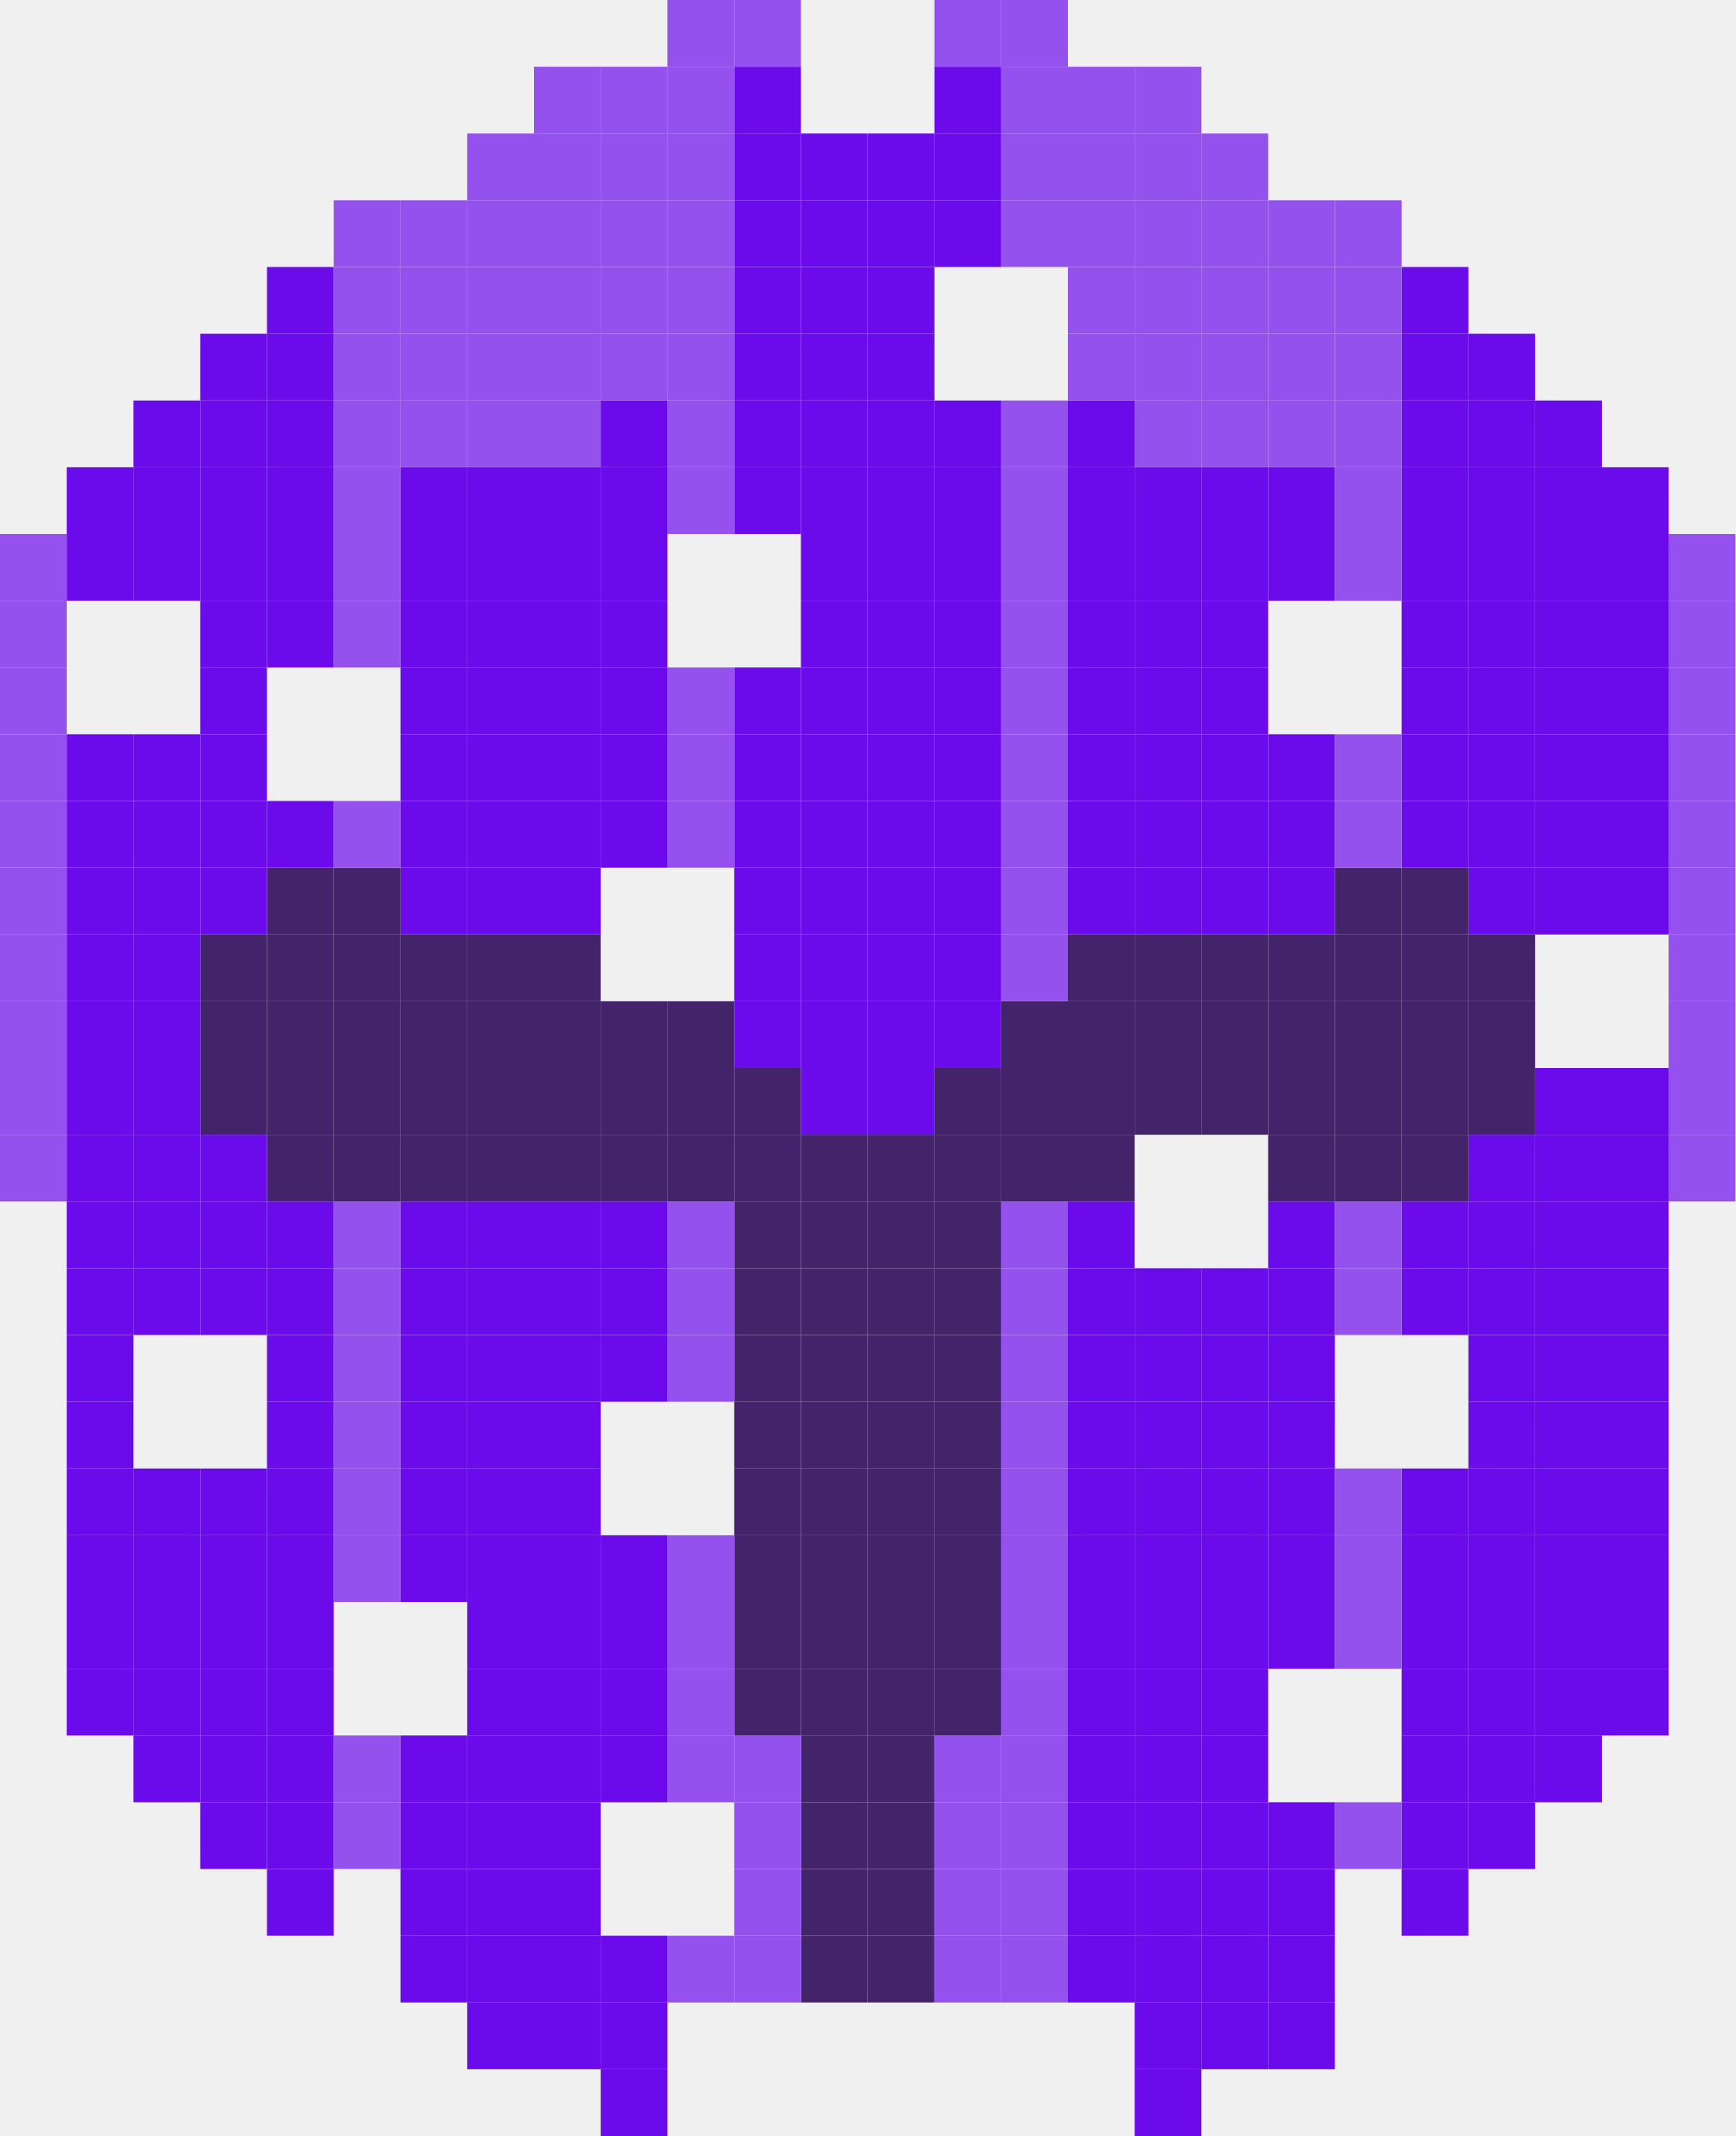
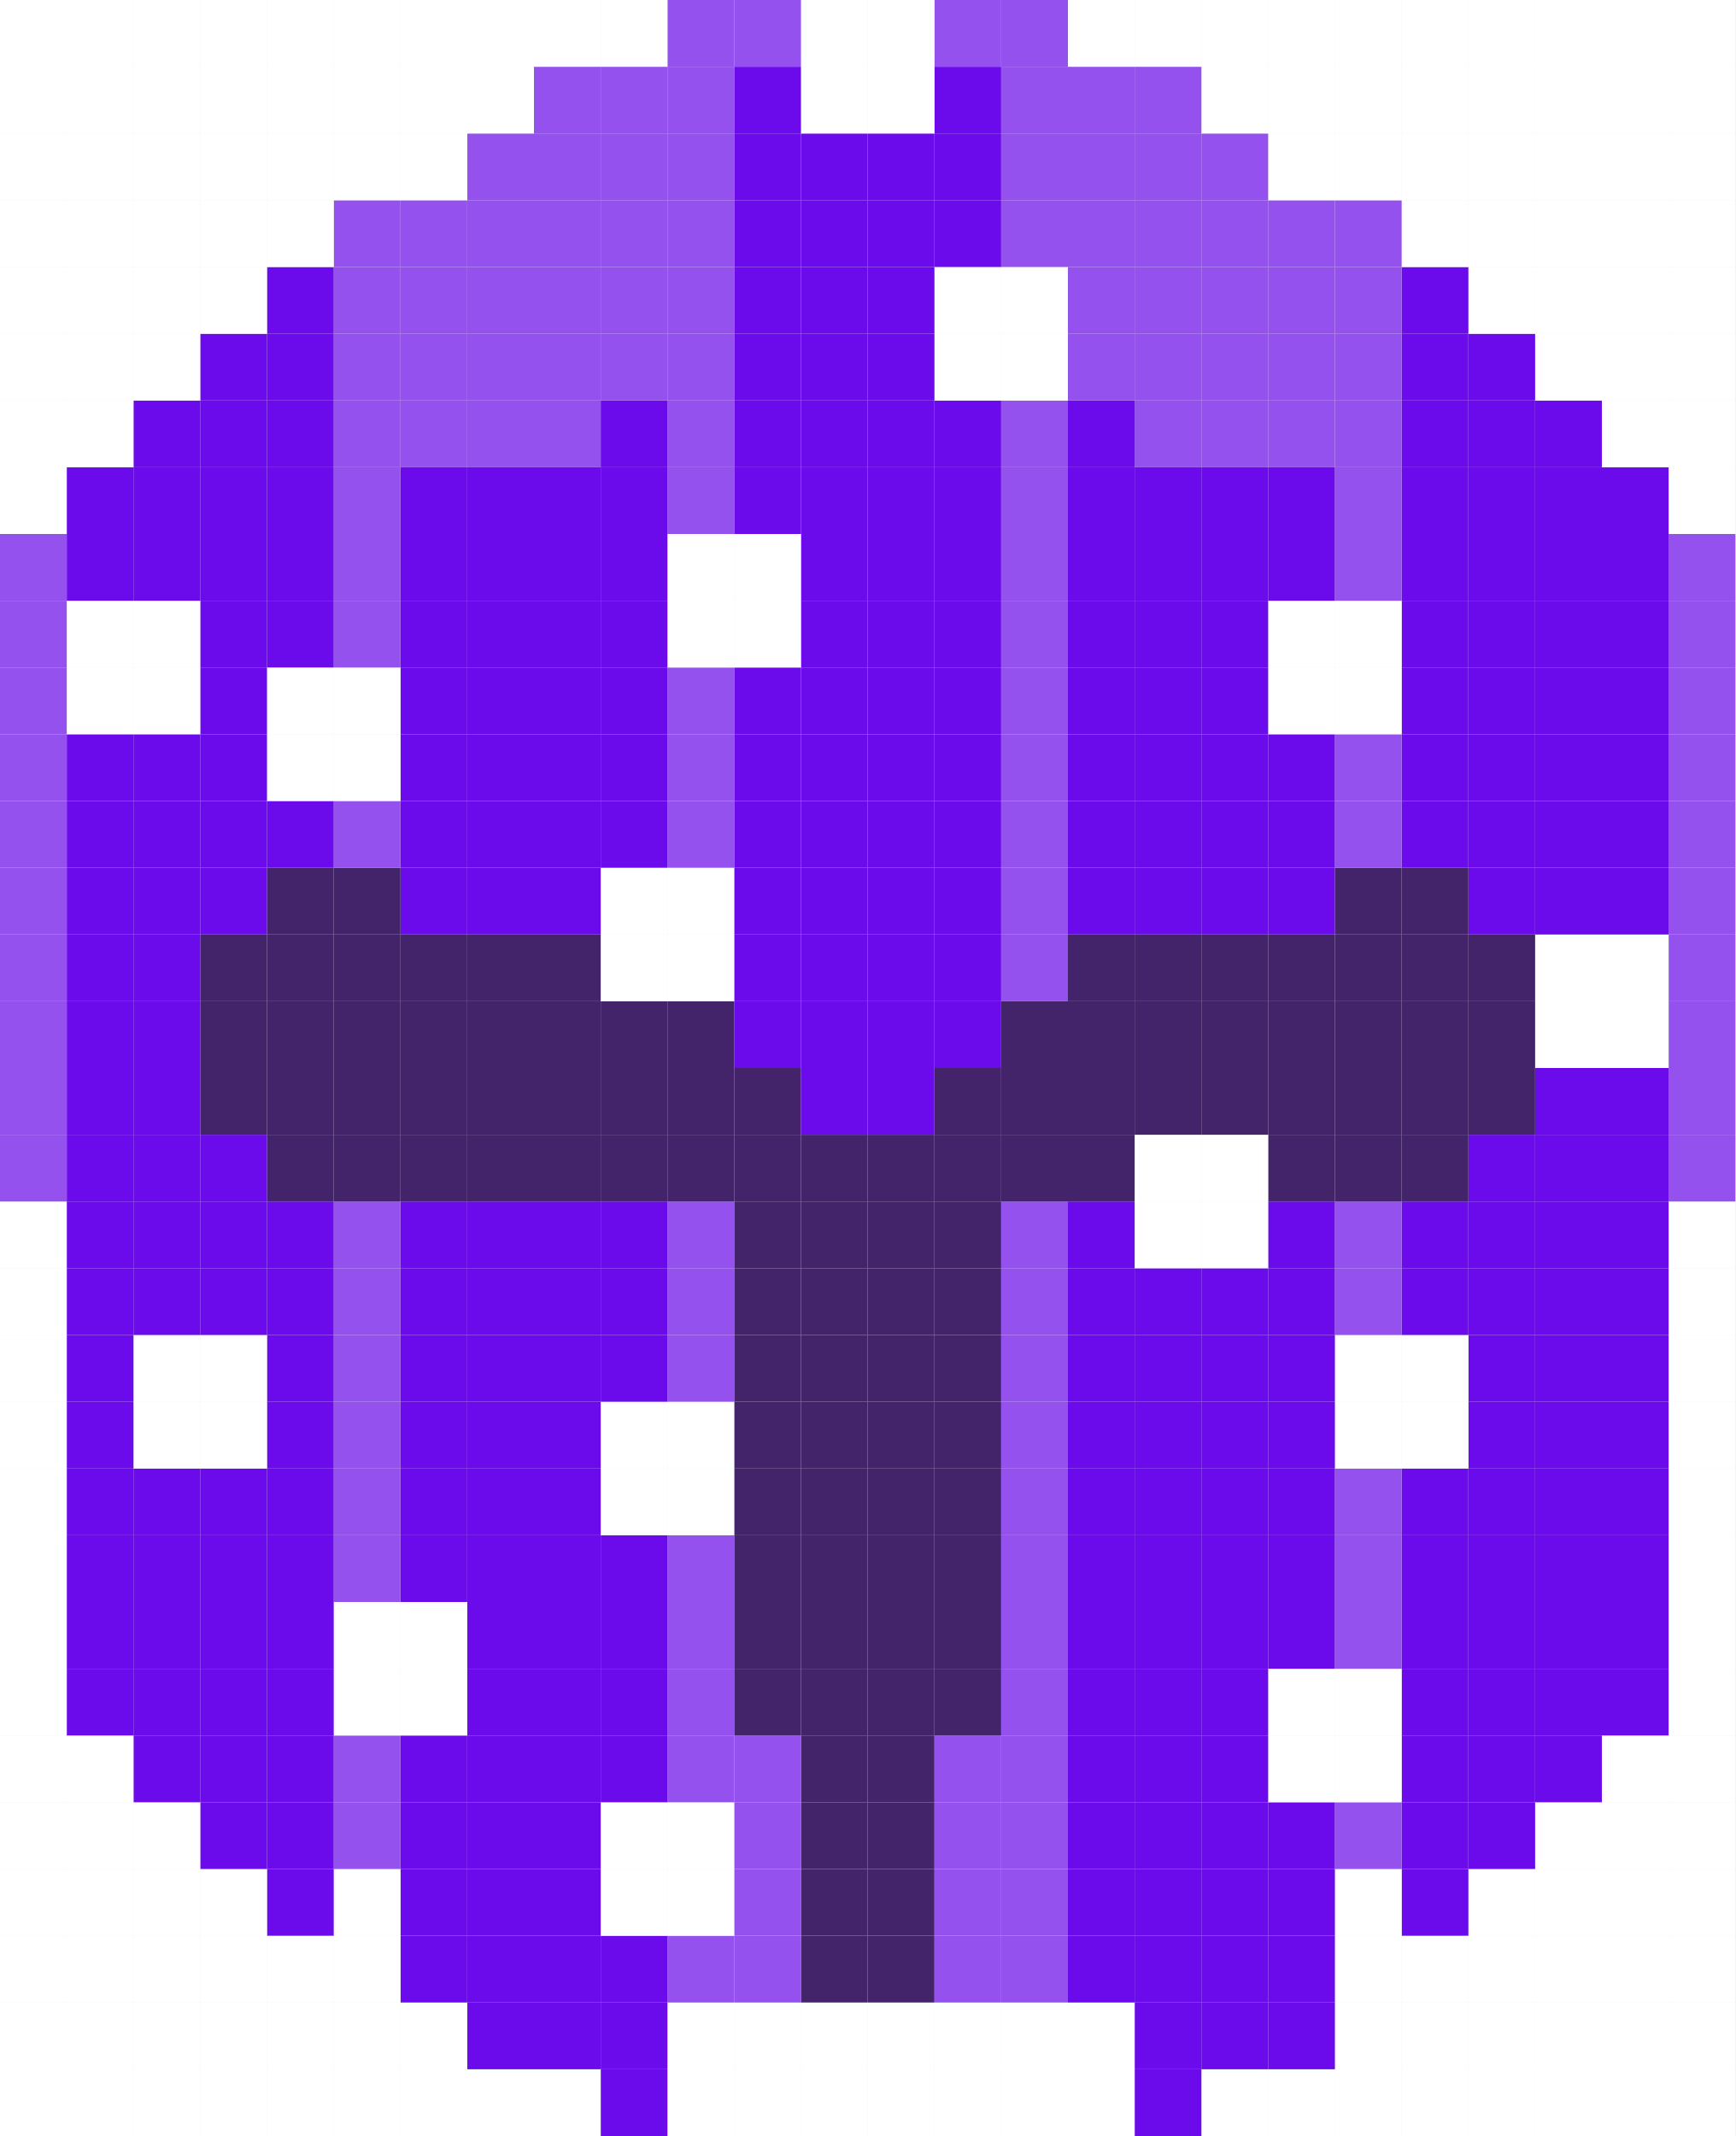
<svg xmlns="http://www.w3.org/2000/svg" version="1.1" id="spartans_xA0_Image_1_" x="0px" y="0px" viewBox="0 0 26 32" style="enable-background:new 0 0 26 32;" xml:space="preserve">
  <style type="text/css">
- 	.st0{fill:#FFFFFF;fill-opacity:0}
- 	.st1{fill:#6B0AEA;line-color:#6B0AEA}
- 	.st2{fill:#9551EE;line-color:#9551EE}
- 	.st3{fill:#43246B;line-color:#43246B}
+ 	.st0{fill:#FFFFFF;fill-opacity:1}
+ 	.st1{fill:#6B0AEA;stroke-width:0}
+ 	.st2{fill:#9551EE;stroke-width:0}
+ 	.st3{fill:#43246B;stroke-width:0}
</style>
  <g>
    <rect x="25" y="31" class="st0" width="1" height="1" />
    <rect x="24" y="31" class="st0" width="1" height="1" />
    <rect x="23" y="31" class="st0" width="1" height="1" />
    <rect x="22" y="31" class="st0" width="1" height="1" />
    <rect x="21" y="31" class="st0" width="1" height="1" />
    <rect x="20" y="31" class="st0" width="1" height="1" />
    <rect x="19" y="31" class="st0" width="1" height="1" />
    <rect x="18" y="31" class="st0" width="1" height="1" />
    <rect x="17" y="31" class="st1" width="1" height="1" />
    <rect x="16" y="31" class="st0" width="1" height="1" />
    <rect x="15" y="31" class="st0" width="1" height="1" />
    <rect x="14" y="31" class="st0" width="1" height="1" />
    <rect x="13" y="31" class="st0" width="1" height="1" />
    <rect x="12" y="31" class="st0" width="1" height="1" />
    <rect x="11" y="31" class="st0" width="1" height="1" />
    <rect x="10" y="31" class="st0" width="1" height="1" />
    <rect x="9" y="31" class="st1" width="1" height="1" />
    <rect x="8" y="31" class="st0" width="1" height="1" />
    <rect x="7" y="31" class="st0" width="1" height="1" />
    <rect x="6" y="31" class="st0" width="1" height="1" />
    <rect x="5" y="31" class="st0" width="1" height="1" />
    <rect x="4" y="31" class="st0" width="1" height="1" />
    <rect x="3" y="31" class="st0" width="1" height="1" />
    <rect x="2" y="31" class="st0" width="1" height="1" />
    <rect x="1" y="31" class="st0" width="1" height="1" />
    <rect y="31" class="st0" width="1" height="1" />
    <rect x="25" y="30" class="st0" width="1" height="1" />
    <rect x="24" y="30" class="st0" width="1" height="1" />
    <rect x="23" y="30" class="st0" width="1" height="1" />
    <rect x="22" y="30" class="st0" width="1" height="1" />
    <rect x="21" y="30" class="st0" width="1" height="1" />
    <rect x="20" y="30" class="st0" width="1" height="1" />
    <rect x="19" y="30" class="st1" width="1" height="1" />
    <rect x="18" y="30" class="st1" width="1" height="1" />
    <rect x="17" y="30" class="st1" width="1" height="1" />
    <rect x="16" y="30" class="st0" width="1" height="1" />
    <rect x="15" y="30" class="st0" width="1" height="1" />
    <rect x="14" y="30" class="st0" width="1" height="1" />
    <rect x="13" y="30" class="st0" width="1" height="1" />
    <rect x="12" y="30" class="st0" width="1" height="1" />
    <rect x="11" y="30" class="st0" width="1" height="1" />
    <rect x="10" y="30" class="st0" width="1" height="1" />
    <rect x="9" y="30" class="st1" width="1" height="1" />
    <rect x="8" y="30" class="st1" width="1" height="1" />
    <rect x="7" y="30" class="st1" width="1" height="1" />
    <rect x="6" y="30" class="st0" width="1" height="1" />
    <rect x="5" y="30" class="st0" width="1" height="1" />
    <rect x="4" y="30" class="st0" width="1" height="1" />
    <rect x="3" y="30" class="st0" width="1" height="1" />
    <rect x="2" y="30" class="st0" width="1" height="1" />
    <rect x="1" y="30" class="st0" width="1" height="1" />
    <rect y="30" class="st0" width="1" height="1" />
    <rect x="25" y="29" class="st0" width="1" height="1" />
    <rect x="24" y="29" class="st0" width="1" height="1" />
    <rect x="23" y="29" class="st0" width="1" height="1" />
    <rect x="22" y="29" class="st0" width="1" height="1" />
    <rect x="21" y="29" class="st0" width="1" height="1" />
    <rect x="20" y="29" class="st0" width="1" height="1" />
    <rect x="19" y="29" class="st1" width="1" height="1" />
    <rect x="18" y="29" class="st1" width="1" height="1" />
    <rect x="17" y="29" class="st1" width="1" height="1" />
    <rect x="16" y="29" class="st1" width="1" height="1" />
    <rect x="15" y="29" class="st2" width="1" height="1" />
    <rect x="14" y="29" class="st2" width="1" height="1" />
    <rect x="13" y="29" class="st3" width="1" height="1" />
    <rect x="12" y="29" class="st3" width="1" height="1" />
    <rect x="11" y="29" class="st2" width="1" height="1" />
    <rect x="10" y="29" class="st2" width="1" height="1" />
    <rect x="9" y="29" class="st1" width="1" height="1" />
    <rect x="8" y="29" class="st1" width="1" height="1" />
    <rect x="7" y="29" class="st1" width="1" height="1" />
    <rect x="6" y="29" class="st1" width="1" height="1" />
    <rect x="5" y="29" class="st0" width="1" height="1" />
    <rect x="4" y="29" class="st0" width="1" height="1" />
    <rect x="3" y="29" class="st0" width="1" height="1" />
    <rect x="2" y="29" class="st0" width="1" height="1" />
    <rect x="1" y="29" class="st0" width="1" height="1" />
    <rect y="29" class="st0" width="1" height="1" />
    <rect x="25" y="28" class="st0" width="1" height="1" />
    <rect x="24" y="28" class="st0" width="1" height="1" />
    <rect x="23" y="28" class="st0" width="1" height="1" />
    <rect x="22" y="28" class="st0" width="1" height="1" />
    <rect x="21" y="28" class="st1" width="1" height="1" />
    <rect x="20" y="28" class="st0" width="1" height="1" />
    <rect x="19" y="28" class="st1" width="1" height="1" />
    <rect x="18" y="28" class="st1" width="1" height="1" />
    <rect x="17" y="28" class="st1" width="1" height="1" />
    <rect x="16" y="28" class="st1" width="1" height="1" />
    <rect x="15" y="28" class="st2" width="1" height="1" />
    <rect x="14" y="28" class="st2" width="1" height="1" />
    <rect x="13" y="28" class="st3" width="1" height="1" />
    <rect x="12" y="28" class="st3" width="1" height="1" />
    <rect x="11" y="28" class="st2" width="1" height="1" />
    <rect x="10" y="28" class="st0" width="1" height="1" />
    <rect x="9" y="28" class="st0" width="1" height="1" />
    <rect x="8" y="28" class="st1" width="1" height="1" />
    <rect x="7" y="28" class="st1" width="1" height="1" />
    <rect x="6" y="28" class="st1" width="1" height="1" />
    <rect x="5" y="28" class="st0" width="1" height="1" />
    <rect x="4" y="28" class="st1" width="1" height="1" />
    <rect x="3" y="28" class="st0" width="1" height="1" />
    <rect x="2" y="28" class="st0" width="1" height="1" />
    <rect x="1" y="28" class="st0" width="1" height="1" />
    <rect y="28" class="st0" width="1" height="1" />
    <rect x="25" y="27" class="st0" width="1" height="1" />
    <rect x="24" y="27" class="st0" width="1" height="1" />
    <rect x="23" y="27" class="st0" width="1" height="1" />
    <rect x="22" y="27" class="st1" width="1" height="1" />
    <rect x="21" y="27" class="st1" width="1" height="1" />
    <rect x="20" y="27" class="st2" width="1" height="1" />
    <rect x="19" y="27" class="st1" width="1" height="1" />
    <rect x="18" y="27" class="st1" width="1" height="1" />
    <rect x="17" y="27" class="st1" width="1" height="1" />
    <rect x="16" y="27" class="st1" width="1" height="1" />
    <rect x="15" y="27" class="st2" width="1" height="1" />
    <rect x="14" y="27" class="st2" width="1" height="1" />
    <rect x="13" y="27" class="st3" width="1" height="1" />
    <rect x="12" y="27" class="st3" width="1" height="1" />
    <rect x="11" y="27" class="st2" width="1" height="1" />
    <rect x="10" y="27" class="st0" width="1" height="1" />
    <rect x="9" y="27" class="st0" width="1" height="1" />
    <rect x="8" y="27" class="st1" width="1" height="1" />
    <rect x="7" y="27" class="st1" width="1" height="1" />
    <rect x="6" y="27" class="st1" width="1" height="1" />
    <rect x="5" y="27" class="st2" width="1" height="1" />
    <rect x="4" y="27" class="st1" width="1" height="1" />
    <rect x="3" y="27" class="st1" width="1" height="1" />
    <rect x="2" y="27" class="st0" width="1" height="1" />
    <rect x="1" y="27" class="st0" width="1" height="1" />
    <rect y="27" class="st0" width="1" height="1" />
    <rect x="25" y="26" class="st0" width="1" height="1" />
    <rect x="24" y="26" class="st0" width="1" height="1" />
    <rect x="23" y="26" class="st1" width="1" height="1" />
    <rect x="22" y="26" class="st1" width="1" height="1" />
    <rect x="21" y="26" class="st1" width="1" height="1" />
    <rect x="20" y="26" class="st0" width="1" height="1" />
    <rect x="19" y="26" class="st0" width="1" height="1" />
    <rect x="18" y="26" class="st1" width="1" height="1" />
    <rect x="17" y="26" class="st1" width="1" height="1" />
    <rect x="16" y="26" class="st1" width="1" height="1" />
    <rect x="15" y="26" class="st2" width="1" height="1" />
    <rect x="14" y="26" class="st2" width="1" height="1" />
    <rect x="13" y="26" class="st3" width="1" height="1" />
    <rect x="12" y="26" class="st3" width="1" height="1" />
    <rect x="11" y="26" class="st2" width="1" height="1" />
    <rect x="10" y="26" class="st2" width="1" height="1" />
    <rect x="9" y="26" class="st1" width="1" height="1" />
    <rect x="8" y="26" class="st1" width="1" height="1" />
    <rect x="7" y="26" class="st1" width="1" height="1" />
    <rect x="6" y="26" class="st1" width="1" height="1" />
    <rect x="5" y="26" class="st2" width="1" height="1" />
    <rect x="4" y="26" class="st1" width="1" height="1" />
    <rect x="3" y="26" class="st1" width="1" height="1" />
    <rect x="2" y="26" class="st1" width="1" height="1" />
    <rect x="1" y="26" class="st0" width="1" height="1" />
    <rect y="26" class="st0" width="1" height="1" />
    <rect x="25" y="25" class="st0" width="1" height="1" />
    <rect x="24" y="25" class="st1" width="1" height="1" />
    <rect x="23" y="25" class="st1" width="1" height="1" />
    <rect x="22" y="25" class="st1" width="1" height="1" />
    <rect x="21" y="25" class="st1" width="1" height="1" />
    <rect x="20" y="25" class="st0" width="1" height="1" />
    <rect x="19" y="25" class="st0" width="1" height="1" />
    <rect x="18" y="25" class="st1" width="1" height="1" />
    <rect x="17" y="25" class="st1" width="1" height="1" />
    <rect x="16" y="25" class="st1" width="1" height="1" />
    <rect x="15" y="25" class="st2" width="1" height="1" />
    <rect x="14" y="25" class="st3" width="1" height="1" />
    <rect x="13" y="25" class="st3" width="1" height="1" />
    <rect x="12" y="25" class="st3" width="1" height="1" />
    <rect x="11" y="25" class="st3" width="1" height="1" />
    <rect x="10" y="25" class="st2" width="1" height="1" />
    <rect x="9" y="25" class="st1" width="1" height="1" />
    <rect x="8" y="25" class="st1" width="1" height="1" />
    <rect x="7" y="25" class="st1" width="1" height="1" />
    <rect x="6" y="25" class="st0" width="1" height="1" />
    <rect x="5" y="25" class="st0" width="1" height="1" />
    <rect x="4" y="25" class="st1" width="1" height="1" />
    <rect x="3" y="25" class="st1" width="1" height="1" />
    <rect x="2" y="25" class="st1" width="1" height="1" />
    <rect x="1" y="25" class="st1" width="1" height="1" />
    <rect y="25" class="st0" width="1" height="1" />
    <rect x="25" y="24" class="st0" width="1" height="1" />
    <rect x="24" y="24" class="st1" width="1" height="1" />
    <rect x="23" y="24" class="st1" width="1" height="1" />
    <rect x="22" y="24" class="st1" width="1" height="1" />
    <rect x="21" y="24" class="st1" width="1" height="1" />
    <rect x="20" y="24" class="st2" width="1" height="1" />
    <rect x="19" y="24" class="st1" width="1" height="1" />
    <rect x="18" y="24" class="st1" width="1" height="1" />
    <rect x="17" y="24" class="st1" width="1" height="1" />
    <rect x="16" y="24" class="st1" width="1" height="1" />
    <rect x="15" y="24" class="st2" width="1" height="1" />
    <rect x="14" y="24" class="st3" width="1" height="1" />
    <rect x="13" y="24" class="st3" width="1" height="1" />
    <rect x="12" y="24" class="st3" width="1" height="1" />
    <rect x="11" y="24" class="st3" width="1" height="1" />
    <rect x="10" y="24" class="st2" width="1" height="1" />
    <rect x="9" y="24" class="st1" width="1" height="1" />
    <rect x="8" y="24" class="st1" width="1" height="1" />
    <rect x="7" y="24" class="st1" width="1" height="1" />
    <rect x="6" y="24" class="st0" width="1" height="1" />
    <rect x="5" y="24" class="st0" width="1" height="1" />
    <rect x="4" y="24" class="st1" width="1" height="1" />
    <rect x="3" y="24" class="st1" width="1" height="1" />
    <rect x="2" y="24" class="st1" width="1" height="1" />
    <rect x="1" y="24" class="st1" width="1" height="1" />
    <rect y="24" class="st0" width="1" height="1" />
    <rect x="25" y="23" class="st0" width="1" height="1" />
    <rect x="24" y="23" class="st1" width="1" height="1" />
    <rect x="23" y="23" class="st1" width="1" height="1" />
    <rect x="22" y="23" class="st1" width="1" height="1" />
    <rect x="21" y="23" class="st1" width="1" height="1" />
    <rect x="20" y="23" class="st2" width="1" height="1" />
    <rect x="19" y="23" class="st1" width="1" height="1" />
    <rect x="18" y="23" class="st1" width="1" height="1" />
    <rect x="17" y="23" class="st1" width="1" height="1" />
    <rect x="16" y="23" class="st1" width="1" height="1" />
    <rect x="15" y="23" class="st2" width="1" height="1" />
    <rect x="14" y="23" class="st3" width="1" height="1" />
    <rect x="13" y="23" class="st3" width="1" height="1" />
    <rect x="12" y="23" class="st3" width="1" height="1" />
    <rect x="11" y="23" class="st3" width="1" height="1" />
    <rect x="10" y="23" class="st2" width="1" height="1" />
    <rect x="9" y="23" class="st1" width="1" height="1" />
    <rect x="8" y="23" class="st1" width="1" height="1" />
    <rect x="7" y="23" class="st1" width="1" height="1" />
    <rect x="6" y="23" class="st1" width="1" height="1" />
    <rect x="5" y="23" class="st2" width="1" height="1" />
    <rect x="4" y="23" class="st1" width="1" height="1" />
    <rect x="3" y="23" class="st1" width="1" height="1" />
    <rect x="2" y="23" class="st1" width="1" height="1" />
    <rect x="1" y="23" class="st1" width="1" height="1" />
    <rect y="23" class="st0" width="1" height="1" />
    <rect x="25" y="22" class="st0" width="1" height="1" />
    <rect x="24" y="22" class="st1" width="1" height="1" />
    <rect x="23" y="22" class="st1" width="1" height="1" />
    <rect x="22" y="22" class="st1" width="1" height="1" />
    <rect x="21" y="22" class="st1" width="1" height="1" />
    <rect x="20" y="22" class="st2" width="1" height="1" />
    <rect x="19" y="22" class="st1" width="1" height="1" />
    <rect x="18" y="22" class="st1" width="1" height="1" />
    <rect x="17" y="22" class="st1" width="1" height="1" />
    <rect x="16" y="22" class="st1" width="1" height="1" />
    <rect x="15" y="22" class="st2" width="1" height="1" />
    <rect x="14" y="22" class="st3" width="1" height="1" />
    <rect x="13" y="22" class="st3" width="1" height="1" />
    <rect x="12" y="22" class="st3" width="1" height="1" />
    <rect x="11" y="22" class="st3" width="1" height="1" />
    <rect x="10" y="22" class="st0" width="1" height="1" />
    <rect x="9" y="22" class="st0" width="1" height="1" />
    <rect x="8" y="22" class="st1" width="1" height="1" />
    <rect x="7" y="22" class="st1" width="1" height="1" />
    <rect x="6" y="22" class="st1" width="1" height="1" />
    <rect x="5" y="22" class="st2" width="1" height="1" />
    <rect x="4" y="22" class="st1" width="1" height="1" />
    <rect x="3" y="22" class="st1" width="1" height="1" />
    <rect x="2" y="22" class="st1" width="1" height="1" />
    <rect x="1" y="22" class="st1" width="1" height="1" />
    <rect y="22" class="st0" width="1" height="1" />
    <rect x="25" y="21" class="st0" width="1" height="1" />
    <rect x="24" y="21" class="st1" width="1" height="1" />
    <rect x="23" y="21" class="st1" width="1" height="1" />
    <rect x="22" y="21" class="st1" width="1" height="1" />
    <rect x="21" y="21" class="st0" width="1" height="1" />
    <rect x="20" y="21" class="st0" width="1" height="1" />
    <rect x="19" y="21" class="st1" width="1" height="1" />
    <rect x="18" y="21" class="st1" width="1" height="1" />
    <rect x="17" y="21" class="st1" width="1" height="1" />
    <rect x="16" y="21" class="st1" width="1" height="1" />
    <rect x="15" y="21" class="st2" width="1" height="1" />
    <rect x="14" y="21" class="st3" width="1" height="1" />
    <rect x="13" y="21" class="st3" width="1" height="1" />
    <rect x="12" y="21" class="st3" width="1" height="1" />
    <rect x="11" y="21" class="st3" width="1" height="1" />
    <rect x="10" y="21" class="st0" width="1" height="1" />
    <rect x="9" y="21" class="st0" width="1" height="1" />
    <rect x="8" y="21" class="st1" width="1" height="1" />
    <rect x="7" y="21" class="st1" width="1" height="1" />
    <rect x="6" y="21" class="st1" width="1" height="1" />
    <rect x="5" y="21" class="st2" width="1" height="1" />
    <rect x="4" y="21" class="st1" width="1" height="1" />
    <rect x="3" y="21" class="st0" width="1" height="1" />
    <rect x="2" y="21" class="st0" width="1" height="1" />
    <rect x="1" y="21" class="st1" width="1" height="1" />
    <rect y="21" class="st0" width="1" height="1" />
    <rect x="25" y="20" class="st0" width="1" height="1" />
    <rect x="24" y="20" class="st1" width="1" height="1" />
    <rect x="23" y="20" class="st1" width="1" height="1" />
    <rect x="22" y="20" class="st1" width="1" height="1" />
    <rect x="21" y="20" class="st0" width="1" height="1" />
    <rect x="20" y="20" class="st0" width="1" height="1" />
    <rect x="19" y="20" class="st1" width="1" height="1" />
    <rect x="18" y="20" class="st1" width="1" height="1" />
    <rect x="17" y="20" class="st1" width="1" height="1" />
    <rect x="16" y="20" class="st1" width="1" height="1" />
    <rect x="15" y="20" class="st2" width="1" height="1" />
    <rect x="14" y="20" class="st3" width="1" height="1" />
    <rect x="13" y="20" class="st3" width="1" height="1" />
    <rect x="12" y="20" class="st3" width="1" height="1" />
    <rect x="11" y="20" class="st3" width="1" height="1" />
    <rect x="10" y="20" class="st2" width="1" height="1" />
    <rect x="9" y="20" class="st1" width="1" height="1" />
    <rect x="8" y="20" class="st1" width="1" height="1" />
    <rect x="7" y="20" class="st1" width="1" height="1" />
    <rect x="6" y="20" class="st1" width="1" height="1" />
    <rect x="5" y="20" class="st2" width="1" height="1" />
    <rect x="4" y="20" class="st1" width="1" height="1" />
    <rect x="3" y="20" class="st0" width="1" height="1" />
    <rect x="2" y="20" class="st0" width="1" height="1" />
    <rect x="1" y="20" class="st1" width="1" height="1" />
    <rect y="20" class="st0" width="1" height="1" />
    <rect x="25" y="19" class="st0" width="1" height="1" />
    <rect x="24" y="19" class="st1" width="1" height="1" />
    <rect x="23" y="19" class="st1" width="1" height="1" />
    <rect x="22" y="19" class="st1" width="1" height="1" />
    <rect x="21" y="19" class="st1" width="1" height="1" />
    <rect x="20" y="19" class="st2" width="1" height="1" />
    <rect x="19" y="19" class="st1" width="1" height="1" />
    <rect x="18" y="19" class="st1" width="1" height="1" />
    <rect x="17" y="19" class="st1" width="1" height="1" />
    <rect x="16" y="19" class="st1" width="1" height="1" />
    <rect x="15" y="19" class="st2" width="1" height="1" />
    <rect x="14" y="19" class="st3" width="1" height="1" />
    <rect x="13" y="19" class="st3" width="1" height="1" />
    <rect x="12" y="19" class="st3" width="1" height="1" />
    <rect x="11" y="19" class="st3" width="1" height="1" />
    <rect x="10" y="19" class="st2" width="1" height="1" />
    <rect x="9" y="19" class="st1" width="1" height="1" />
    <rect x="8" y="19" class="st1" width="1" height="1" />
    <rect x="7" y="19" class="st1" width="1" height="1" />
    <rect x="6" y="19" class="st1" width="1" height="1" />
    <rect x="5" y="19" class="st2" width="1" height="1" />
    <rect x="4" y="19" class="st1" width="1" height="1" />
    <rect x="3" y="19" class="st1" width="1" height="1" />
    <rect x="2" y="19" class="st1" width="1" height="1" />
    <rect x="1" y="19" class="st1" width="1" height="1" />
    <rect y="19" class="st0" width="1" height="1" />
    <rect x="25" y="18" class="st0" width="1" height="1" />
    <rect x="24" y="18" class="st1" width="1" height="1" />
    <rect x="23" y="18" class="st1" width="1" height="1" />
    <rect x="22" y="18" class="st1" width="1" height="1" />
    <rect x="21" y="18" class="st1" width="1" height="1" />
    <rect x="20" y="18" class="st2" width="1" height="1" />
    <rect x="19" y="18" class="st1" width="1" height="1" />
    <rect x="18" y="18" class="st0" width="1" height="1" />
    <rect x="17" y="18" class="st0" width="1" height="1" />
    <rect x="16" y="18" class="st1" width="1" height="1" />
    <rect x="15" y="18" class="st2" width="1" height="1" />
    <rect x="14" y="18" class="st3" width="1" height="1" />
    <rect x="13" y="18" class="st3" width="1" height="1" />
    <rect x="12" y="18" class="st3" width="1" height="1" />
    <rect x="11" y="18" class="st3" width="1" height="1" />
    <rect x="10" y="18" class="st2" width="1" height="1" />
    <rect x="9" y="18" class="st1" width="1" height="1" />
    <rect x="8" y="18" class="st1" width="1" height="1" />
    <rect x="7" y="18" class="st1" width="1" height="1" />
    <rect x="6" y="18" class="st1" width="1" height="1" />
    <rect x="5" y="18" class="st2" width="1" height="1" />
    <rect x="4" y="18" class="st1" width="1" height="1" />
    <rect x="3" y="18" class="st1" width="1" height="1" />
    <rect x="2" y="18" class="st1" width="1" height="1" />
    <rect x="1" y="18" class="st1" width="1" height="1" />
    <rect y="18" class="st0" width="1" height="1" />
    <rect x="25" y="17" class="st2" width="1" height="1" />
    <rect x="24" y="17" class="st1" width="1" height="1" />
    <rect x="23" y="17" class="st1" width="1" height="1" />
    <rect x="22" y="17" class="st1" width="1" height="1" />
    <rect x="21" y="17" class="st3" width="1" height="1" />
    <rect x="20" y="17" class="st3" width="1" height="1" />
    <rect x="19" y="17" class="st3" width="1" height="1" />
    <rect x="18" y="17" class="st0" width="1" height="1" />
    <rect x="17" y="17" class="st0" width="1" height="1" />
    <rect x="16" y="17" class="st3" width="1" height="1" />
    <rect x="15" y="17" class="st3" width="1" height="1" />
    <rect x="14" y="17" class="st3" width="1" height="1" />
    <rect x="13" y="17" class="st3" width="1" height="1" />
    <rect x="12" y="17" class="st3" width="1" height="1" />
    <rect x="11" y="17" class="st3" width="1" height="1" />
    <rect x="10" y="17" class="st3" width="1" height="1" />
    <rect x="9" y="17" class="st3" width="1" height="1" />
    <rect x="8" y="17" class="st3" width="1" height="1" />
    <rect x="7" y="17" class="st3" width="1" height="1" />
    <rect x="6" y="17" class="st3" width="1" height="1" />
    <rect x="5" y="17" class="st3" width="1" height="1" />
    <rect x="4" y="17" class="st3" width="1" height="1" />
    <rect x="3" y="17" class="st1" width="1" height="1" />
    <rect x="2" y="17" class="st1" width="1" height="1" />
    <rect x="1" y="17" class="st1" width="1" height="1" />
    <rect y="17" class="st2" width="1" height="1" />
    <rect x="25" y="16" class="st2" width="1" height="1" />
    <rect x="24" y="16" class="st1" width="1" height="1" />
    <rect x="23" y="16" class="st1" width="1" height="1" />
    <rect x="22" y="16" class="st3" width="1" height="1" />
    <rect x="21" y="16" class="st3" width="1" height="1" />
    <rect x="20" y="16" class="st3" width="1" height="1" />
    <rect x="19" y="16" class="st3" width="1" height="1" />
    <rect x="18" y="16" class="st3" width="1" height="1" />
    <rect x="17" y="16" class="st3" width="1" height="1" />
    <rect x="16" y="16" class="st3" width="1" height="1" />
    <rect x="15" y="16" class="st3" width="1" height="1" />
    <rect x="14" y="16" class="st3" width="1" height="1" />
    <rect x="13" y="16" class="st1" width="1" height="1" />
    <rect x="12" y="16" class="st1" width="1" height="1" />
    <rect x="11" y="16" class="st3" width="1" height="1" />
    <rect x="10" y="16" class="st3" width="1" height="1" />
    <rect x="9" y="16" class="st3" width="1" height="1" />
    <rect x="8" y="16" class="st3" width="1" height="1" />
    <rect x="7" y="16" class="st3" width="1" height="1" />
    <rect x="6" y="16" class="st3" width="1" height="1" />
    <rect x="5" y="16" class="st3" width="1" height="1" />
    <rect x="4" y="16" class="st3" width="1" height="1" />
    <rect x="3" y="16" class="st3" width="1" height="1" />
    <rect x="2" y="16" class="st1" width="1" height="1" />
    <rect x="1" y="16" class="st1" width="1" height="1" />
    <rect y="16" class="st2" width="1" height="1" />
    <rect x="25" y="15" class="st2" width="1" height="1" />
    <rect x="24" y="15" class="st0" width="1" height="1" />
    <rect x="23" y="15" class="st0" width="1" height="1" />
    <rect x="22" y="15" class="st3" width="1" height="1" />
    <rect x="21" y="15" class="st3" width="1" height="1" />
    <rect x="20" y="15" class="st3" width="1" height="1" />
    <rect x="19" y="15" class="st3" width="1" height="1" />
    <rect x="18" y="15" class="st3" width="1" height="1" />
    <rect x="17" y="15" class="st3" width="1" height="1" />
    <rect x="16" y="15" class="st3" width="1" height="1" />
    <rect x="15" y="15" class="st3" width="1" height="1" />
    <rect x="14" y="15" class="st1" width="1" height="1" />
    <rect x="13" y="15" class="st1" width="1" height="1" />
    <rect x="12" y="15" class="st1" width="1" height="1" />
    <rect x="11" y="15" class="st1" width="1" height="1" />
    <rect x="10" y="15" class="st3" width="1" height="1" />
    <rect x="9" y="15" class="st3" width="1" height="1" />
    <rect x="8" y="15" class="st3" width="1" height="1" />
    <rect x="7" y="15" class="st3" width="1" height="1" />
    <rect x="6" y="15" class="st3" width="1" height="1" />
    <rect x="5" y="15" class="st3" width="1" height="1" />
    <rect x="4" y="15" class="st3" width="1" height="1" />
    <rect x="3" y="15" class="st3" width="1" height="1" />
    <rect x="2" y="15" class="st1" width="1" height="1" />
    <rect x="1" y="15" class="st1" width="1" height="1" />
    <rect y="15" class="st2" width="1" height="1" />
    <rect x="25" y="14" class="st2" width="1" height="1" />
    <rect x="24" y="14" class="st0" width="1" height="1" />
    <rect x="23" y="14" class="st0" width="1" height="1" />
    <rect x="22" y="14" class="st3" width="1" height="1" />
    <rect x="21" y="14" class="st3" width="1" height="1" />
    <rect x="20" y="14" class="st3" width="1" height="1" />
    <rect x="19" y="14" class="st3" width="1" height="1" />
    <rect x="18" y="14" class="st3" width="1" height="1" />
    <rect x="17" y="14" class="st3" width="1" height="1" />
    <rect x="16" y="14" class="st3" width="1" height="1" />
    <rect x="15" y="14" class="st2" width="1" height="1" />
    <rect x="14" y="14" class="st1" width="1" height="1" />
    <rect x="13" y="14" class="st1" width="1" height="1" />
    <rect x="12" y="14" class="st1" width="1" height="1" />
    <rect x="11" y="14" class="st1" width="1" height="1" />
    <rect x="10" y="14" class="st0" width="1" height="1" />
    <rect x="9" y="14" class="st0" width="1" height="1" />
    <rect x="8" y="14" class="st3" width="1" height="1" />
    <rect x="7" y="14" class="st3" width="1" height="1" />
    <rect x="6" y="14" class="st3" width="1" height="1" />
    <rect x="5" y="14" class="st3" width="1" height="1" />
    <rect x="4" y="14" class="st3" width="1" height="1" />
    <rect x="3" y="14" class="st3" width="1" height="1" />
    <rect x="2" y="14" class="st1" width="1" height="1" />
    <rect x="1" y="14" class="st1" width="1" height="1" />
    <rect y="14" class="st2" width="1" height="1" />
    <rect x="25" y="13" class="st2" width="1" height="1" />
    <rect x="24" y="13" class="st1" width="1" height="1" />
    <rect x="23" y="13" class="st1" width="1" height="1" />
    <rect x="22" y="13" class="st1" width="1" height="1" />
    <rect x="21" y="13" class="st3" width="1" height="1" />
    <rect x="20" y="13" class="st3" width="1" height="1" />
    <rect x="19" y="13" class="st1" width="1" height="1" />
    <rect x="18" y="13" class="st1" width="1" height="1" />
    <rect x="17" y="13" class="st1" width="1" height="1" />
    <rect x="16" y="13" class="st1" width="1" height="1" />
    <rect x="15" y="13" class="st2" width="1" height="1" />
    <rect x="14" y="13" class="st1" width="1" height="1" />
    <rect x="13" y="13" class="st1" width="1" height="1" />
    <rect x="12" y="13" class="st1" width="1" height="1" />
    <rect x="11" y="13" class="st1" width="1" height="1" />
    <rect x="10" y="13" class="st0" width="1" height="1" />
    <rect x="9" y="13" class="st0" width="1" height="1" />
    <rect x="8" y="13" class="st1" width="1" height="1" />
    <rect x="7" y="13" class="st1" width="1" height="1" />
    <rect x="6" y="13" class="st1" width="1" height="1" />
    <rect x="5" y="13" class="st3" width="1" height="1" />
    <rect x="4" y="13" class="st3" width="1" height="1" />
    <rect x="3" y="13" class="st1" width="1" height="1" />
    <rect x="2" y="13" class="st1" width="1" height="1" />
    <rect x="1" y="13" class="st1" width="1" height="1" />
    <rect y="13" class="st2" width="1" height="1" />
    <rect x="25" y="12" class="st2" width="1" height="1" />
    <rect x="24" y="12" class="st1" width="1" height="1" />
    <rect x="23" y="12" class="st1" width="1" height="1" />
    <rect x="22" y="12" class="st1" width="1" height="1" />
    <rect x="21" y="12" class="st1" width="1" height="1" />
    <rect x="20" y="12" class="st2" width="1" height="1" />
    <rect x="19" y="12" class="st1" width="1" height="1" />
    <rect x="18" y="12" class="st1" width="1" height="1" />
    <rect x="17" y="12" class="st1" width="1" height="1" />
    <rect x="16" y="12" class="st1" width="1" height="1" />
    <rect x="15" y="12" class="st2" width="1" height="1" />
    <rect x="14" y="12" class="st1" width="1" height="1" />
    <rect x="13" y="12" class="st1" width="1" height="1" />
    <rect x="12" y="12" class="st1" width="1" height="1" />
    <rect x="11" y="12" class="st1" width="1" height="1" />
    <rect x="10" y="12" class="st2" width="1" height="1" />
    <rect x="9" y="12" class="st1" width="1" height="1" />
    <rect x="8" y="12" class="st1" width="1" height="1" />
    <rect x="7" y="12" class="st1" width="1" height="1" />
    <rect x="6" y="12" class="st1" width="1" height="1" />
    <rect x="5" y="12" class="st2" width="1" height="1" />
    <rect x="4" y="12" class="st1" width="1" height="1" />
    <rect x="3" y="12" class="st1" width="1" height="1" />
    <rect x="2" y="12" class="st1" width="1" height="1" />
    <rect x="1" y="12" class="st1" width="1" height="1" />
    <rect y="12" class="st2" width="1" height="1" />
    <rect x="25" y="11" class="st2" width="1" height="1" />
    <rect x="24" y="11" class="st1" width="1" height="1" />
    <rect x="23" y="11" class="st1" width="1" height="1" />
    <rect x="22" y="11" class="st1" width="1" height="1" />
    <rect x="21" y="11" class="st1" width="1" height="1" />
    <rect x="20" y="11" class="st2" width="1" height="1" />
    <rect x="19" y="11" class="st1" width="1" height="1" />
    <rect x="18" y="11" class="st1" width="1" height="1" />
    <rect x="17" y="11" class="st1" width="1" height="1" />
    <rect x="16" y="11" class="st1" width="1" height="1" />
    <rect x="15" y="11" class="st2" width="1" height="1" />
    <rect x="14" y="11" class="st1" width="1" height="1" />
    <rect x="13" y="11" class="st1" width="1" height="1" />
    <rect x="12" y="11" class="st1" width="1" height="1" />
    <rect x="11" y="11" class="st1" width="1" height="1" />
    <rect x="10" y="11" class="st2" width="1" height="1" />
    <rect x="9" y="11" class="st1" width="1" height="1" />
    <rect x="8" y="11" class="st1" width="1" height="1" />
    <rect x="7" y="11" class="st1" width="1" height="1" />
    <rect x="6" y="11" class="st1" width="1" height="1" />
    <rect x="5" y="11" class="st0" width="1" height="1" />
    <rect x="4" y="11" class="st0" width="1" height="1" />
    <rect x="3" y="11" class="st1" width="1" height="1" />
    <rect x="2" y="11" class="st1" width="1" height="1" />
    <rect x="1" y="11" class="st1" width="1" height="1" />
    <rect y="11" class="st2" width="1" height="1" />
    <rect x="25" y="10" class="st2" width="1" height="1" />
    <rect x="24" y="10" class="st1" width="1" height="1" />
    <rect x="23" y="10" class="st1" width="1" height="1" />
    <rect x="22" y="10" class="st1" width="1" height="1" />
    <rect x="21" y="10" class="st1" width="1" height="1" />
    <rect x="20" y="10" class="st0" width="1" height="1" />
    <rect x="19" y="10" class="st0" width="1" height="1" />
    <rect x="18" y="10" class="st1" width="1" height="1" />
    <rect x="17" y="10" class="st1" width="1" height="1" />
    <rect x="16" y="10" class="st1" width="1" height="1" />
    <rect x="15" y="10" class="st2" width="1" height="1" />
    <rect x="14" y="10" class="st1" width="1" height="1" />
    <rect x="13" y="10" class="st1" width="1" height="1" />
    <rect x="12" y="10" class="st1" width="1" height="1" />
    <rect x="11" y="10" class="st1" width="1" height="1" />
    <rect x="10" y="10" class="st2" width="1" height="1" />
    <rect x="9" y="10" class="st1" width="1" height="1" />
    <rect x="8" y="10" class="st1" width="1" height="1" />
    <rect x="7" y="10" class="st1" width="1" height="1" />
    <rect x="6" y="10" class="st1" width="1" height="1" />
    <rect x="5" y="10" class="st0" width="1" height="1" />
    <rect x="4" y="10" class="st0" width="1" height="1" />
    <rect x="3" y="10" class="st1" width="1" height="1" />
    <rect x="2" y="10" class="st0" width="1" height="1" />
    <rect x="1" y="10" class="st0" width="1" height="1" />
    <rect y="10" class="st2" width="1" height="1" />
    <rect x="25" y="9" class="st2" width="1" height="1" />
    <rect x="24" y="9" class="st1" width="1" height="1" />
    <rect x="23" y="9" class="st1" width="1" height="1" />
    <rect x="22" y="9" class="st1" width="1" height="1" />
    <rect x="21" y="9" class="st1" width="1" height="1" />
    <rect x="20" y="9" class="st0" width="1" height="1" />
    <rect x="19" y="9" class="st0" width="1" height="1" />
    <rect x="18" y="9" class="st1" width="1" height="1" />
    <rect x="17" y="9" class="st1" width="1" height="1" />
    <rect x="16" y="9" class="st1" width="1" height="1" />
    <rect x="15" y="9" class="st2" width="1" height="1" />
    <rect x="14" y="9" class="st1" width="1" height="1" />
    <rect x="13" y="9" class="st1" width="1" height="1" />
    <rect x="12" y="9" class="st1" width="1" height="1" />
    <rect x="11" y="9" class="st0" width="1" height="1" />
    <rect x="10" y="9" class="st0" width="1" height="1" />
    <rect x="9" y="9" class="st1" width="1" height="1" />
    <rect x="8" y="9" class="st1" width="1" height="1" />
    <rect x="7" y="9" class="st1" width="1" height="1" />
    <rect x="6" y="9" class="st1" width="1" height="1" />
    <rect x="5" y="9" class="st2" width="1" height="1" />
    <rect x="4" y="9" class="st1" width="1" height="1" />
    <rect x="3" y="9" class="st1" width="1" height="1" />
    <rect x="2" y="9" class="st0" width="1" height="1" />
    <rect x="1" y="9" class="st0" width="1" height="1" />
    <rect y="9" class="st2" width="1" height="1" />
    <rect x="25" y="8" class="st2" width="1" height="1" />
    <rect x="24" y="8" class="st1" width="1" height="1" />
    <rect x="23" y="8" class="st1" width="1" height="1" />
    <rect x="22" y="8" class="st1" width="1" height="1" />
    <rect x="21" y="8" class="st1" width="1" height="1" />
    <rect x="20" y="8" class="st2" width="1" height="1" />
    <rect x="19" y="8" class="st1" width="1" height="1" />
    <rect x="18" y="8" class="st1" width="1" height="1" />
    <rect x="17" y="8" class="st1" width="1" height="1" />
    <rect x="16" y="8" class="st1" width="1" height="1" />
    <rect x="15" y="8" class="st2" width="1" height="1" />
    <rect x="14" y="8" class="st1" width="1" height="1" />
    <rect x="13" y="8" class="st1" width="1" height="1" />
    <rect x="12" y="8" class="st1" width="1" height="1" />
    <rect x="11" y="8" class="st0" width="1" height="1" />
    <rect x="10" y="8" class="st0" width="1" height="1" />
    <rect x="9" y="8" class="st1" width="1" height="1" />
    <rect x="8" y="8" class="st1" width="1" height="1" />
    <rect x="7" y="8" class="st1" width="1" height="1" />
    <rect x="6" y="8" class="st1" width="1" height="1" />
    <rect x="5" y="8" class="st2" width="1" height="1" />
    <rect x="4" y="8" class="st1" width="1" height="1" />
    <rect x="3" y="8" class="st1" width="1" height="1" />
    <rect x="2" y="8" class="st1" width="1" height="1" />
    <rect x="1" y="8" class="st1" width="1" height="1" />
    <rect y="8" class="st2" width="1" height="1" />
    <rect x="25" y="7" class="st0" width="1" height="1" />
    <rect x="24" y="7" class="st1" width="1" height="1" />
    <rect x="23" y="7" class="st1" width="1" height="1" />
    <rect x="22" y="7" class="st1" width="1" height="1" />
    <rect x="21" y="7" class="st1" width="1" height="1" />
    <rect x="20" y="7" class="st2" width="1" height="1" />
    <rect x="19" y="7" class="st1" width="1" height="1" />
    <rect x="18" y="7" class="st1" width="1" height="1" />
    <rect x="17" y="7" class="st1" width="1" height="1" />
    <rect x="16" y="7" class="st1" width="1" height="1" />
    <rect x="15" y="7" class="st2" width="1" height="1" />
    <rect x="14" y="7" class="st1" width="1" height="1" />
    <rect x="13" y="7" class="st1" width="1" height="1" />
    <rect x="12" y="7" class="st1" width="1" height="1" />
    <rect x="11" y="7" class="st1" width="1" height="1" />
    <rect x="10" y="7" class="st2" width="1" height="1" />
    <rect x="9" y="7" class="st1" width="1" height="1" />
    <rect x="8" y="7" class="st1" width="1" height="1" />
    <rect x="7" y="7" class="st1" width="1" height="1" />
    <rect x="6" y="7" class="st1" width="1" height="1" />
    <rect x="5" y="7" class="st2" width="1" height="1" />
    <rect x="4" y="7" class="st1" width="1" height="1" />
    <rect x="3" y="7" class="st1" width="1" height="1" />
    <rect x="2" y="7" class="st1" width="1" height="1" />
    <rect x="1" y="7" class="st1" width="1" height="1" />
    <rect y="7" class="st0" width="1" height="1" />
    <rect x="25" y="6" class="st0" width="1" height="1" />
    <rect x="24" y="6" class="st0" width="1" height="1" />
    <rect x="23" y="6" class="st1" width="1" height="1" />
    <rect x="22" y="6" class="st1" width="1" height="1" />
    <rect x="21" y="6" class="st1" width="1" height="1" />
    <rect x="20" y="6" class="st2" width="1" height="1" />
    <rect x="19" y="6" class="st2" width="1" height="1" />
    <rect x="18" y="6" class="st2" width="1" height="1" />
    <rect x="17" y="6" class="st2" width="1" height="1" />
    <rect x="16" y="6" class="st1" width="1" height="1" />
    <rect x="15" y="6" class="st2" width="1" height="1" />
    <rect x="14" y="6" class="st1" width="1" height="1" />
    <rect x="13" y="6" class="st1" width="1" height="1" />
    <rect x="12" y="6" class="st1" width="1" height="1" />
    <rect x="11" y="6" class="st1" width="1" height="1" />
    <rect x="10" y="6" class="st2" width="1" height="1" />
    <rect x="9" y="6" class="st1" width="1" height="1" />
    <rect x="8" y="6" class="st2" width="1" height="1" />
    <rect x="7" y="6" class="st2" width="1" height="1" />
    <rect x="6" y="6" class="st2" width="1" height="1" />
    <rect x="5" y="6" class="st2" width="1" height="1" />
    <rect x="4" y="6" class="st1" width="1" height="1" />
    <rect x="3" y="6" class="st1" width="1" height="1" />
    <rect x="2" y="6" class="st1" width="1" height="1" />
    <rect x="1" y="6" class="st0" width="1" height="1" />
    <rect y="6" class="st0" width="1" height="1" />
    <rect x="25" y="5" class="st0" width="1" height="1" />
    <rect x="24" y="5" class="st0" width="1" height="1" />
    <rect x="23" y="5" class="st0" width="1" height="1" />
    <rect x="22" y="5" class="st1" width="1" height="1" />
    <rect x="21" y="5" class="st1" width="1" height="1" />
    <rect x="20" y="5" class="st2" width="1" height="1" />
    <rect x="19" y="5" class="st2" width="1" height="1" />
    <rect x="18" y="5" class="st2" width="1" height="1" />
    <rect x="17" y="5" class="st2" width="1" height="1" />
    <rect x="16" y="5" class="st2" width="1" height="1" />
    <rect x="15" y="5" class="st0" width="1" height="1" />
    <rect x="14" y="5" class="st0" width="1" height="1" />
    <rect x="13" y="5" class="st1" width="1" height="1" />
    <rect x="12" y="5" class="st1" width="1" height="1" />
    <rect x="11" y="5" class="st1" width="1" height="1" />
    <rect x="10" y="5" class="st2" width="1" height="1" />
    <rect x="9" y="5" class="st2" width="1" height="1" />
    <rect x="8" y="5" class="st2" width="1" height="1" />
    <rect x="7" y="5" class="st2" width="1" height="1" />
    <rect x="6" y="5" class="st2" width="1" height="1" />
    <rect x="5" y="5" class="st2" width="1" height="1" />
    <rect x="4" y="5" class="st1" width="1" height="1" />
    <rect x="3" y="5" class="st1" width="1" height="1" />
    <rect x="2" y="5" class="st0" width="1" height="1" />
    <rect x="1" y="5" class="st0" width="1" height="1" />
    <rect y="5" class="st0" width="1" height="1" />
    <rect x="25" y="4" class="st0" width="1" height="1" />
    <rect x="24" y="4" class="st0" width="1" height="1" />
    <rect x="23" y="4" class="st0" width="1" height="1" />
    <rect x="22" y="4" class="st0" width="1" height="1" />
    <rect x="21" y="4" class="st1" width="1" height="1" />
    <rect x="20" y="4" class="st2" width="1" height="1" />
    <rect x="19" y="4" class="st2" width="1" height="1" />
    <rect x="18" y="4" class="st2" width="1" height="1" />
    <rect x="17" y="4" class="st2" width="1" height="1" />
    <rect x="16" y="4" class="st2" width="1" height="1" />
    <rect x="15" y="4" class="st0" width="1" height="1" />
    <rect x="14" y="4" class="st0" width="1" height="1" />
    <rect x="13" y="4" class="st1" width="1" height="1" />
    <rect x="12" y="4" class="st1" width="1" height="1" />
    <rect x="11" y="4" class="st1" width="1" height="1" />
    <rect x="10" y="4" class="st2" width="1" height="1" />
    <rect x="9" y="4" class="st2" width="1" height="1" />
    <rect x="8" y="4" class="st2" width="1" height="1" />
    <rect x="7" y="4" class="st2" width="1" height="1" />
    <rect x="6" y="4" class="st2" width="1" height="1" />
    <rect x="5" y="4" class="st2" width="1" height="1" />
    <rect x="4" y="4" class="st1" width="1" height="1" />
    <rect x="3" y="4" class="st0" width="1" height="1" />
    <rect x="2" y="4" class="st0" width="1" height="1" />
    <rect x="1" y="4" class="st0" width="1" height="1" />
    <rect y="4" class="st0" width="1" height="1" />
    <rect x="25" y="3" class="st0" width="1" height="1" />
    <rect x="24" y="3" class="st0" width="1" height="1" />
    <rect x="23" y="3" class="st0" width="1" height="1" />
    <rect x="22" y="3" class="st0" width="1" height="1" />
    <rect x="21" y="3" class="st0" width="1" height="1" />
    <rect x="20" y="3" class="st2" width="1" height="1" />
    <rect x="19" y="3" class="st2" width="1" height="1" />
    <rect x="18" y="3" class="st2" width="1" height="1" />
    <rect x="17" y="3" class="st2" width="1" height="1" />
    <rect x="16" y="3" class="st2" width="1" height="1" />
    <rect x="15" y="3" class="st2" width="1" height="1" />
    <rect x="14" y="3" class="st1" width="1" height="1" />
    <rect x="13" y="3" class="st1" width="1" height="1" />
    <rect x="12" y="3" class="st1" width="1" height="1" />
    <rect x="11" y="3" class="st1" width="1" height="1" />
    <rect x="10" y="3" class="st2" width="1" height="1" />
    <rect x="9" y="3" class="st2" width="1" height="1" />
    <rect x="8" y="3" class="st2" width="1" height="1" />
    <rect x="7" y="3" class="st2" width="1" height="1" />
    <rect x="6" y="3" class="st2" width="1" height="1" />
    <rect x="5" y="3" class="st2" width="1" height="1" />
    <rect x="4" y="3" class="st0" width="1" height="1" />
    <rect x="3" y="3" class="st0" width="1" height="1" />
    <rect x="2" y="3" class="st0" width="1" height="1" />
    <rect x="1" y="3" class="st0" width="1" height="1" />
    <rect y="3" class="st0" width="1" height="1" />
    <rect x="25" y="2" class="st0" width="1" height="1" />
    <rect x="24" y="2" class="st0" width="1" height="1" />
    <rect x="23" y="2" class="st0" width="1" height="1" />
    <rect x="22" y="2" class="st0" width="1" height="1" />
    <rect x="21" y="2" class="st0" width="1" height="1" />
    <rect x="20" y="2" class="st0" width="1" height="1" />
    <rect x="19" y="2" class="st0" width="1" height="1" />
    <rect x="18" y="2" class="st2" width="1" height="1" />
    <rect x="17" y="2" class="st2" width="1" height="1" />
    <rect x="16" y="2" class="st2" width="1" height="1" />
    <rect x="15" y="2" class="st2" width="1" height="1" />
    <rect x="14" y="2" class="st1" width="1" height="1" />
    <rect x="13" y="2" class="st1" width="1" height="1" />
    <rect x="12" y="2" class="st1" width="1" height="1" />
    <rect x="11" y="2" class="st1" width="1" height="1" />
    <rect x="10" y="2" class="st2" width="1" height="1" />
    <rect x="9" y="2" class="st2" width="1" height="1" />
    <rect x="8" y="2" class="st2" width="1" height="1" />
    <rect x="7" y="2" class="st2" width="1" height="1" />
    <rect x="6" y="2" class="st0" width="1" height="1" />
    <rect x="5" y="2" class="st0" width="1" height="1" />
    <rect x="4" y="2" class="st0" width="1" height="1" />
    <rect x="3" y="2" class="st0" width="1" height="1" />
    <rect x="2" y="2" class="st0" width="1" height="1" />
    <rect x="1" y="2" class="st0" width="1" height="1" />
    <rect y="2" class="st0" width="1" height="1" />
    <rect x="25" y="1" class="st0" width="1" height="1" />
    <rect x="24" y="1" class="st0" width="1" height="1" />
    <rect x="23" y="1" class="st0" width="1" height="1" />
    <rect x="22" y="1" class="st0" width="1" height="1" />
    <rect x="21" y="1" class="st0" width="1" height="1" />
    <rect x="20" y="1" class="st0" width="1" height="1" />
    <rect x="19" y="1" class="st0" width="1" height="1" />
    <rect x="18" y="1" class="st0" width="1" height="1" />
    <rect x="17" y="1" class="st2" width="1" height="1" />
    <rect x="16" y="1" class="st2" width="1" height="1" />
    <rect x="15" y="1" class="st2" width="1" height="1" />
    <rect x="14" y="1" class="st1" width="1" height="1" />
    <rect x="13" y="1" class="st0" width="1" height="1" />
    <rect x="12" y="1" class="st0" width="1" height="1" />
    <rect x="11" y="1" class="st1" width="1" height="1" />
    <rect x="10" y="1" class="st2" width="1" height="1" />
    <rect x="9" y="1" class="st2" width="1" height="1" />
    <rect x="8" y="1" class="st2" width="1" height="1" />
    <rect x="7" y="1" class="st0" width="1" height="1" />
    <rect x="6" y="1" class="st0" width="1" height="1" />
    <rect x="5" y="1" class="st0" width="1" height="1" />
    <rect x="4" y="1" class="st0" width="1" height="1" />
    <rect x="3" y="1" class="st0" width="1" height="1" />
    <rect x="2" y="1" class="st0" width="1" height="1" />
    <rect x="1" y="1" class="st0" width="1" height="1" />
    <rect y="1" class="st0" width="1" height="1" />
    <rect x="25" class="st0" width="1" height="1" />
    <rect x="24" class="st0" width="1" height="1" />
    <rect x="23" class="st0" width="1" height="1" />
    <rect x="22" class="st0" width="1" height="1" />
    <rect x="21" class="st0" width="1" height="1" />
    <rect x="20" class="st0" width="1" height="1" />
    <rect x="19" class="st0" width="1" height="1" />
    <rect x="18" class="st0" width="1" height="1" />
    <rect x="17" class="st0" width="1" height="1" />
    <rect x="16" class="st0" width="1" height="1" />
    <rect x="15" class="st2" width="1" height="1" />
    <rect x="14" class="st2" width="1" height="1" />
    <rect x="13" class="st0" width="1" height="1" />
    <rect x="12" class="st0" width="1" height="1" />
    <rect x="11" class="st2" width="1" height="1" />
    <rect x="10" class="st2" width="1" height="1" />
    <rect x="9" class="st0" width="1" height="1" />
    <rect x="8" class="st0" width="1" height="1" />
    <rect x="7" class="st0" width="1" height="1" />
    <rect x="6" class="st0" width="1" height="1" />
    <rect x="5" class="st0" width="1" height="1" />
    <rect x="4" class="st0" width="1" height="1" />
    <rect x="3" class="st0" width="1" height="1" />
    <rect x="2" class="st0" width="1" height="1" />
    <rect x="1" class="st0" width="1" height="1" />
    <rect class="st0" width="1" height="1" />
  </g>
</svg>
